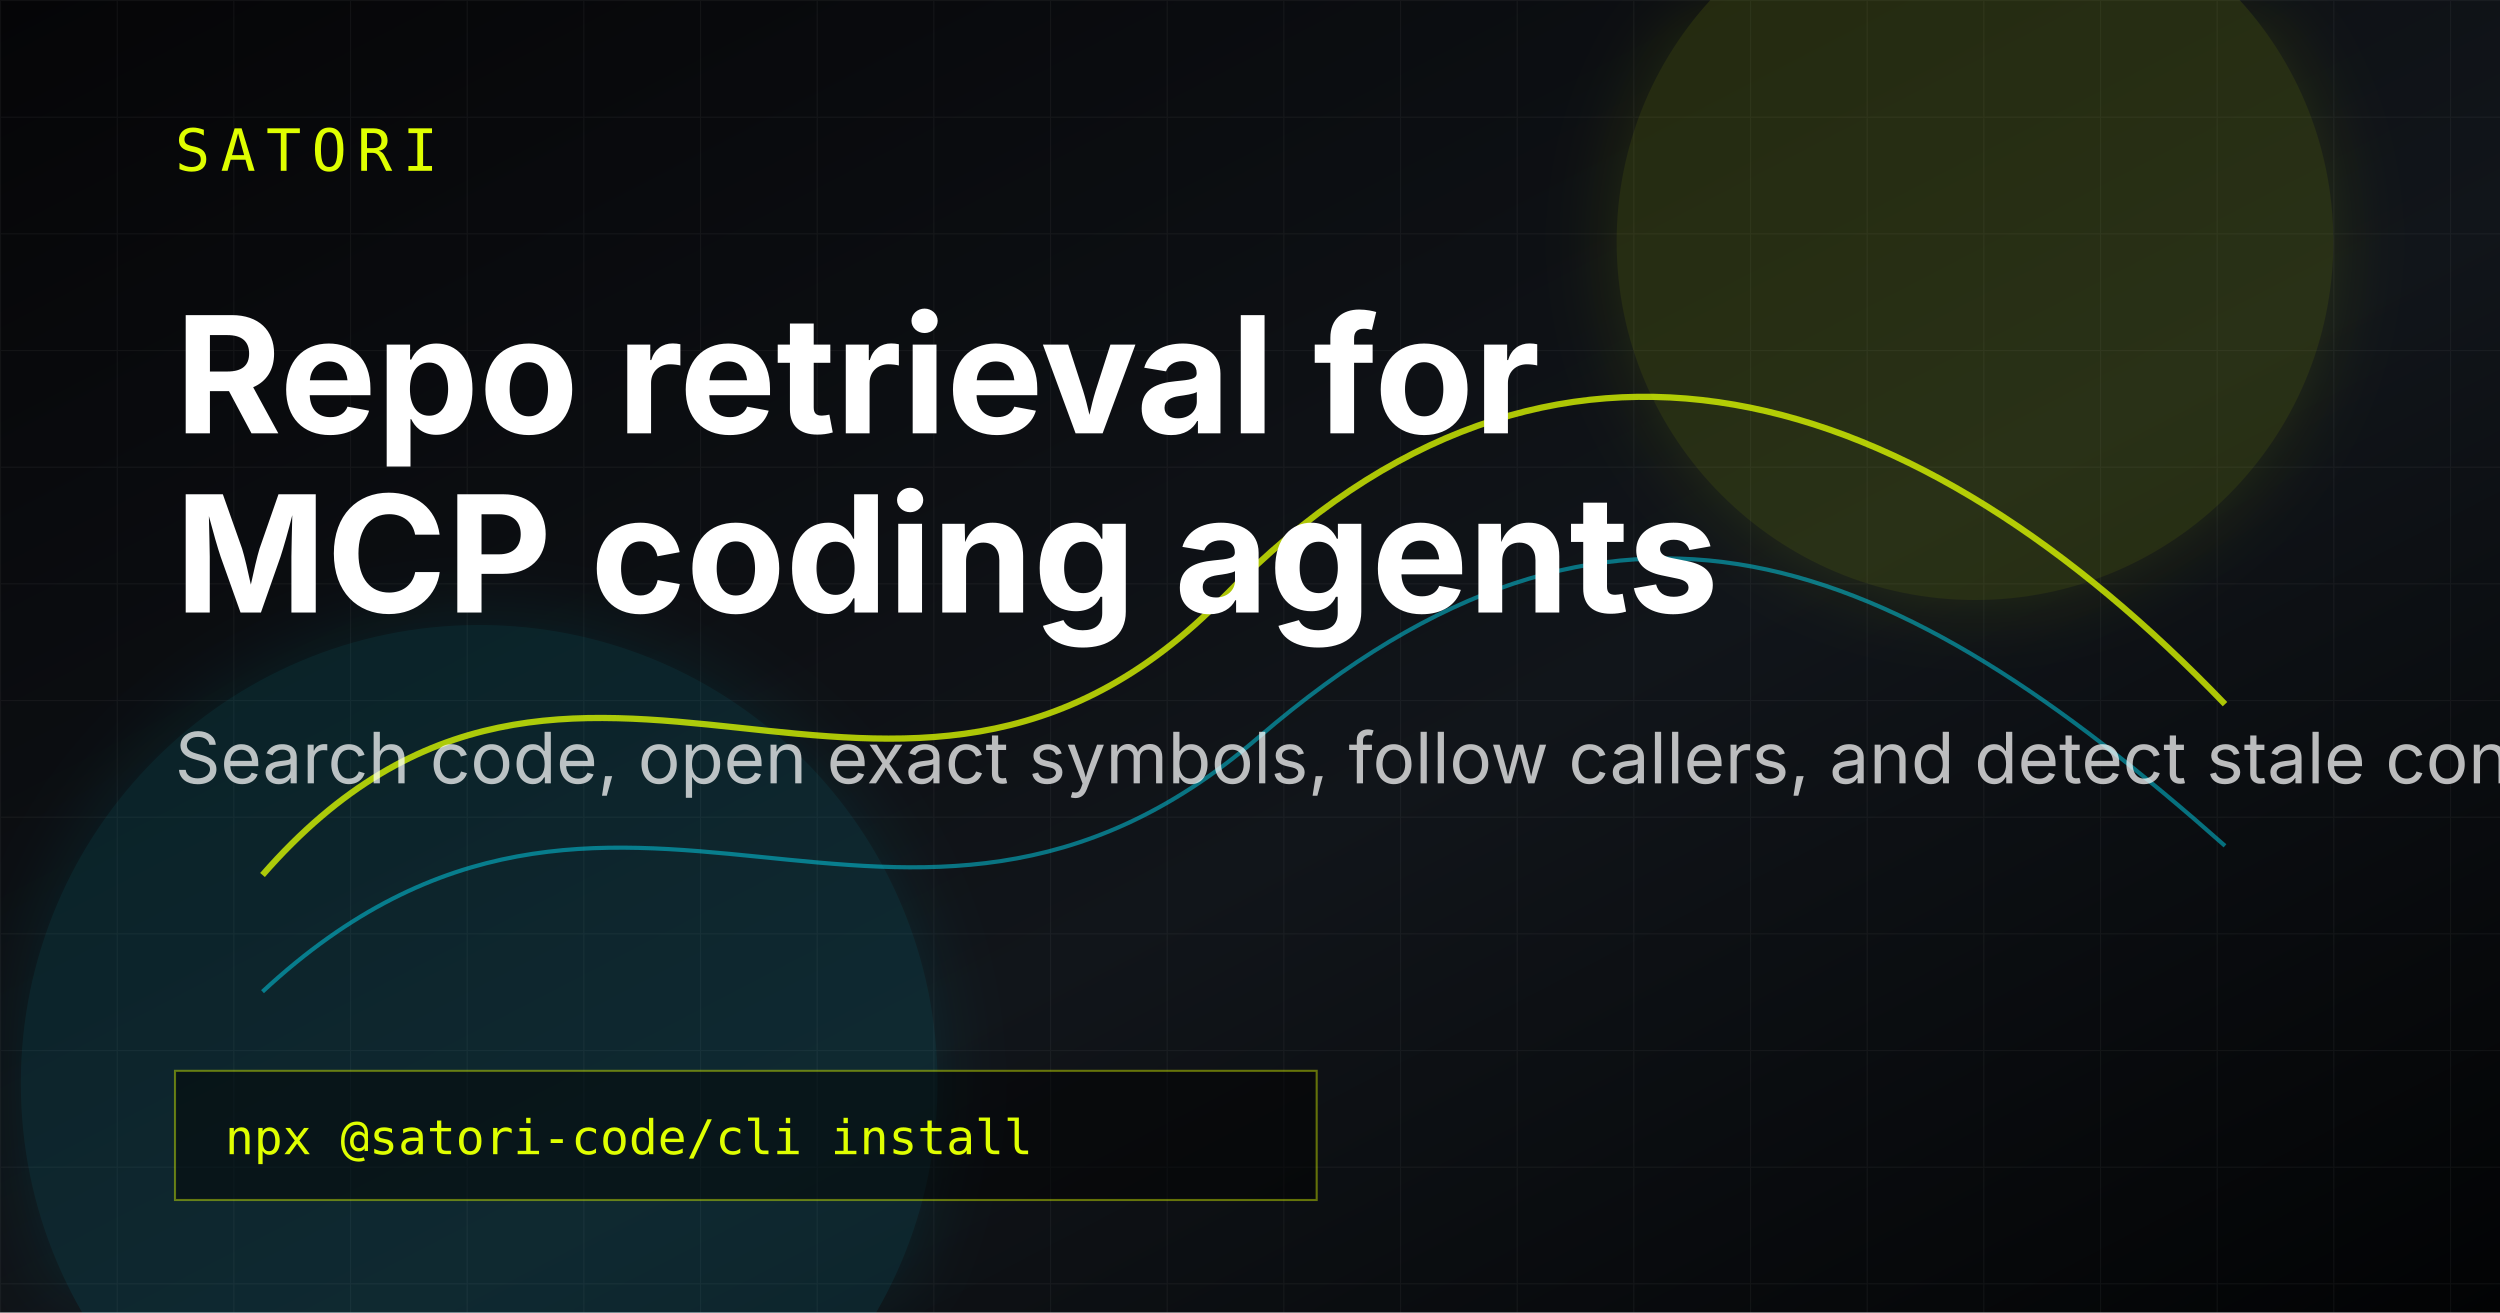
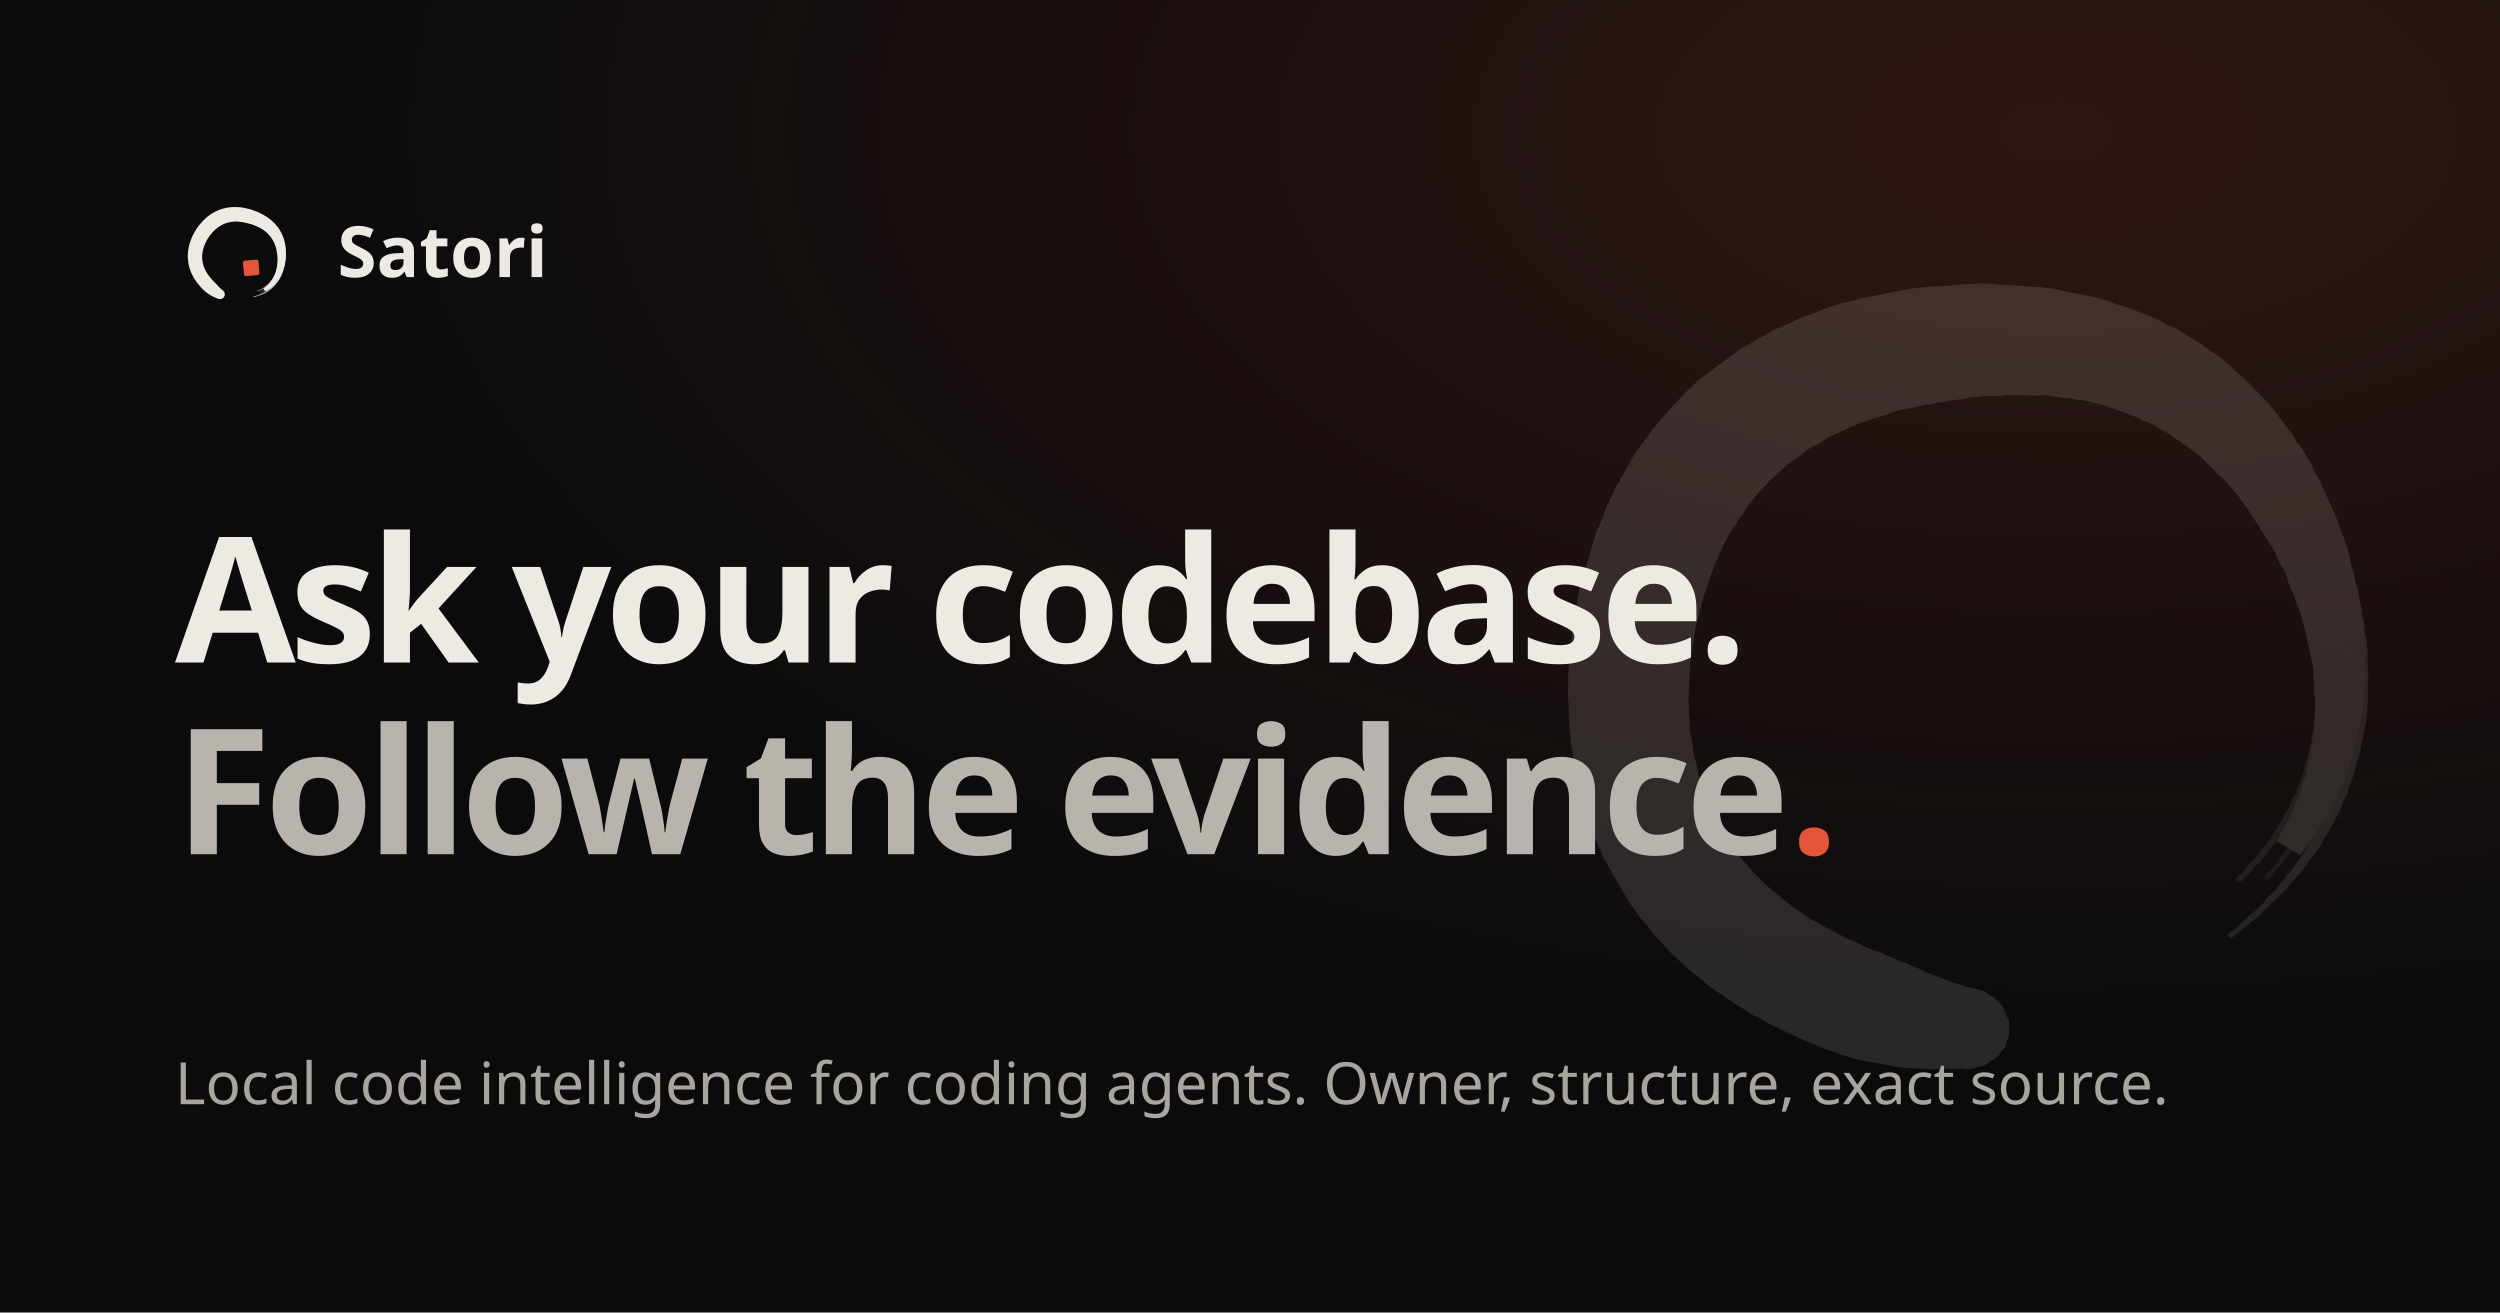
<svg xmlns="http://www.w3.org/2000/svg" width="1200" height="630" viewBox="0 0 1200 630" role="img" aria-labelledby="title desc">
  <defs>
-     <linearGradient id="bg" x1="0" y1="0" x2="1" y2="1">
-       <stop offset="0" stop-color="#050507" />
-       <stop offset="0.58" stop-color="#11151a" />
-       <stop offset="1" stop-color="#020304" />
-     </linearGradient>
-     <pattern id="grid" width="56" height="56" patternUnits="userSpaceOnUse">
-       <path d="M 56 0 L 0 0 0 56" fill="none" stroke="rgba(255,255,255,0.08)" stroke-width="1" />
-     </pattern>
-     <filter id="glow" x="-40%" y="-40%" width="180%" height="180%">
-       <feGaussianBlur stdDeviation="18" result="blur" />
-       <feMerge>
-         <feMergeNode in="blur" />
-         <feMergeNode in="SourceGraphic" />
-       </feMerge>
-     </filter>
+     <radialGradient id="glow" cx="0.82" cy="0.1" r="0.7">
+       <stop offset="0" stop-color="#e5553b" stop-opacity="0.16" />
+       <stop offset="1" stop-color="#e5553b" stop-opacity="0" />
+     </radialGradient>
  </defs>
-   <rect width="1200" height="630" fill="url(#bg)" />
-   <rect width="1200" height="630" fill="url(#grid)" opacity="0.55" />
-   <circle cx="948" cy="116" r="172" fill="#dfff00" opacity="0.12" filter="url(#glow)" />
-   <circle cx="230" cy="520" r="220" fill="#00e5ff" opacity="0.1" filter="url(#glow)" />
-   <path d="M 126 420 C 276 248, 430 448, 588 286 S 922 186, 1068 338" fill="none" stroke="#dfff00" stroke-width="3" opacity="0.76" />
-   <path d="M 126 476 C 296 318, 432 502, 604 354 S 910 266, 1068 406" fill="none" stroke="#00e5ff" stroke-width="2" opacity="0.46" />
-   <g transform="translate(84 82)">
-     <text x="0" y="0" fill="#dfff00" font-family="ui-monospace, SFMono-Regular, Menlo, Consolas, monospace" font-size="28" letter-spacing="5">SATORI</text>
-     <text x="0" y="126" fill="#ffffff" font-family="Inter, ui-sans-serif, system-ui, -apple-system, Segoe UI, sans-serif" font-size="78" font-weight="700">Repo retrieval for</text>
-     <text x="0" y="212" fill="#ffffff" font-family="Inter, ui-sans-serif, system-ui, -apple-system, Segoe UI, sans-serif" font-size="78" font-weight="700">MCP coding agents</text>
-     <text x="0" y="294" fill="rgba(255,255,255,0.72)" font-family="Inter, ui-sans-serif, system-ui, -apple-system, Segoe UI, sans-serif" font-size="34">Search code, open exact symbols, follow callers, and detect stale context before edits.</text>
+   <rect width="1200" height="630" fill="#0b0b0c" />
+   <rect width="1200" height="630" fill="url(#glow)" />
+   <g transform="translate(700 70) scale(5.1) rotate(-24 50 50)" fill="#edeae3" opacity="0.13">
+     <path d="M32.6,82.6 L31.8,82.3 L31.0,81.9 L30.2,81.6 L29.4,81.2 L28.6,80.8 L27.8,80.4 L27.0,79.9 L26.3,79.4 L25.6,78.9 L24.8,78.4 L24.1,77.9 L23.4,77.3 L22.7,76.7 L22.1,76.1 L21.4,75.5 L20.8,74.8 L20.2,74.2 L19.6,73.5 L19.0,72.8 L18.4,72.1 L17.8,71.4 L17.3,70.7 L16.7,70.0 L16.2,69.2 L15.7,68.5 L15.2,67.7 L14.7,66.9 L14.2,66.1 L13.8,65.3 L13.4,64.5 L13.0,63.7 L12.6,62.8 L12.2,61.9 L11.9,61.1 L11.6,60.2 L11.3,59.3 L11.1,58.4 L10.8,57.5 L10.6,56.6 L10.4,55.7 L10.3,54.7 L10.2,53.8 L10.1,52.9 L10.0,51.9 L9.9,51.0 L9.9,50.1 L9.9,49.1 L10.0,48.2 L10.0,47.3 L10.1,46.3 L10.2,45.4 L10.4,44.5 L10.5,43.5 L10.7,42.6 L10.9,41.7 L11.2,40.8 L11.4,39.9 L11.7,39.0 L12.0,38.1 L12.3,37.3 L12.7,36.4 L13.0,35.5 L13.4,34.7 L13.8,33.8 L14.2,33.0 L14.7,32.2 L15.1,31.4 L15.6,30.6 L16.0,29.8 L16.5,29.0 L17.1,28.2 L17.6,27.5 L18.1,26.7 L18.7,26.0 L19.3,25.3 L19.9,24.6 L20.5,23.9 L21.1,23.2 L21.7,22.5 L22.4,21.9 L23.1,21.2 L23.7,20.6 L24.4,20.0 L25.1,19.4 L25.9,18.8 L26.6,18.3 L27.4,17.7 L28.1,17.2 L28.9,16.7 L29.7,16.3 L30.5,15.8 L31.3,15.4 L32.2,15.0 L33.0,14.6 L33.8,14.3 L34.7,13.9 L35.6,13.6 L36.4,13.3 L37.3,13.1 L38.2,12.9 L39.1,12.7 L40.0,12.5 L40.9,12.3 L41.8,12.2 L42.7,12.1 L43.6,12.0 L44.5,11.9 L45.4,11.9 L46.3,11.9 L47.2,11.9 L48.1,11.9 L49.0,12.0 L49.9,12.0 L50.8,12.1 L51.7,12.2 L52.5,12.4 L53.4,12.5 L54.3,12.7 L55.1,12.9 L56.0,13.1 L56.9,13.3 L57.7,13.5 L58.5,13.7 L59.4,14.0 L60.2,14.3 L61.0,14.6 L61.8,14.9 L62.7,15.2 L63.5,15.5 L64.3,15.8 L65.1,16.2 L65.8,16.6 L66.6,17.0 L67.4,17.4 L68.1,17.8 L68.9,18.2 L69.6,18.6 L70.4,19.1 L71.1,19.6 L71.8,20.1 L72.5,20.6 L73.2,21.1 L73.9,21.6 L74.6,22.2 L75.2,22.8 L75.9,23.4 L76.5,24.0 L77.1,24.6 L77.7,25.2 L78.3,25.9 L78.8,26.6 L79.4,27.2 L79.9,27.9 L80.4,28.7 L80.9,29.4 L81.3,30.1 L81.8,30.9 L82.2,31.6 L82.6,32.4 L82.9,33.2 L83.3,34.0 L83.6,34.8 L83.9,35.6 L84.2,36.4 L84.5,37.3 L84.7,38.1 L84.9,38.9 L85.1,39.8 L85.3,40.6 L85.4,41.5 L85.6,42.3 L85.7,43.1 L85.8,44.0 L85.8,44.8 L85.9,45.7 L85.9,46.5 L85.9,47.4 L85.9,48.2 L85.9,49.1 L85.9,49.9 L85.8,50.8 L85.8,51.6 L85.7,52.5 L85.6,53.3 L85.4,54.1 L85.3,54.9 L85.1,55.8 L85.0,56.6 L84.8,57.4 L84.6,58.2 L84.3,59.0 L84.1,59.8 L83.8,60.6 L83.6,61.4 L83.3,62.2 L82.9,62.9 L82.6,63.7 L82.3,64.4 L81.9,65.2 L81.5,65.9 L81.1,66.6 L80.6,67.3 L80.2,68.0 L79.7,68.7 L79.2,69.4 L78.7,70.0 L78.2,70.7 L77.6,71.3 L77.1,71.9 L76.5,72.5 L75.9,73.0 L75.3,73.6 L74.7,74.1 L74.0,74.6 L73.4,75.1 L72.7,75.5 L72.0,76.0 L71.3,76.4 L70.6,76.8 L69.9,77.2 L68.4,75.1 L69.0,74.6 L69.6,74.2 L70.1,73.8 L70.7,73.3 L71.2,72.8 L71.8,72.3 L72.3,71.8 L72.8,71.2 L73.3,70.7 L73.7,70.1 L74.2,69.5 L74.6,68.9 L75.0,68.3 L75.4,67.7 L75.8,67.1 L76.1,66.5 L76.5,65.8 L76.8,65.2 L77.1,64.5 L77.3,63.8 L77.6,63.1 L77.8,62.5 L78.1,61.8 L78.3,61.1 L78.4,60.4 L78.6,59.7 L78.7,59.0 L78.9,58.3 L79.0,57.6 L79.1,56.9 L79.2,56.2 L79.2,55.5 L79.3,54.8 L79.3,54.1 L79.3,53.4 L79.4,52.7 L79.4,52.0 L79.3,51.3 L79.3,50.6 L79.3,49.9 L79.2,49.3 L79.1,48.6 L79.0,47.9 L78.9,47.2 L78.8,46.5 L78.7,45.9 L78.6,45.2 L78.4,44.5 L78.3,43.9 L78.1,43.2 L77.9,42.6 L77.7,41.9 L77.4,41.3 L77.2,40.7 L76.9,40.0 L76.7,39.4 L76.4,38.8 L76.1,38.2 L75.7,37.6 L75.4,37.0 L75.0,36.5 L74.7,35.9 L74.3,35.4 L73.9,34.8 L73.5,34.3 L73.0,33.8 L72.6,33.3 L72.1,32.8 L71.7,32.4 L71.2,31.9 L70.7,31.5 L70.2,31.0 L69.7,30.6 L69.2,30.2 L68.7,29.8 L68.1,29.5 L67.6,29.1 L67.0,28.8 L66.5,28.5 L65.9,28.1 L65.4,27.8 L64.8,27.6 L64.2,27.3 L63.6,27.0 L63.1,26.8 L62.5,26.5 L61.9,26.3 L61.3,26.1 L60.7,25.8 L60.2,25.6 L59.6,25.4 L59.0,25.2 L58.4,25.1 L57.8,24.9 L57.2,24.7 L56.6,24.6 L56.0,24.4 L55.4,24.3 L54.8,24.1 L54.2,24.0 L53.6,23.9 L53.0,23.7 L52.4,23.6 L51.8,23.5 L51.2,23.5 L50.5,23.4 L49.9,23.3 L49.3,23.3 L48.7,23.2 L48.0,23.2 L47.4,23.2 L46.8,23.2 L46.1,23.2 L45.5,23.2 L44.8,23.3 L44.2,23.4 L43.6,23.4 L42.9,23.5 L42.3,23.7 L41.7,23.8 L41.0,23.9 L40.4,24.1 L39.8,24.3 L39.2,24.5 L38.6,24.7 L38.0,25.0 L37.4,25.2 L36.8,25.5 L36.2,25.8 L35.6,26.1 L35.1,26.5 L34.5,26.8 L34.0,27.2 L33.4,27.5 L32.9,27.9 L32.4,28.3 L31.9,28.7 L31.4,29.2 L30.9,29.6 L30.4,30.1 L30.0,30.5 L29.5,31.0 L29.1,31.5 L28.6,32.0 L28.2,32.5 L27.8,33.0 L27.4,33.5 L27.0,34.0 L26.6,34.5 L26.2,35.1 L25.9,35.6 L25.5,36.2 L25.2,36.7 L24.8,37.3 L24.5,37.9 L24.2,38.5 L23.9,39.1 L23.6,39.7 L23.3,40.3 L23.1,40.9 L22.8,41.5 L22.6,42.1 L22.3,42.8 L22.1,43.4 L22.0,44.0 L21.8,44.7 L21.6,45.3 L21.5,46.0 L21.4,46.7 L21.2,47.3 L21.2,48.0 L21.1,48.7 L21.0,49.4 L21.0,50.0 L21.0,50.7 L21.0,51.4 L21.1,52.1 L21.1,52.8 L21.2,53.4 L21.3,54.1 L21.4,54.8 L21.6,55.4 L21.7,56.1 L21.9,56.7 L22.1,57.4 L22.3,58.0 L22.6,58.7 L22.8,59.3 L23.1,59.9 L23.4,60.5 L23.7,61.1 L24.0,61.7 L24.3,62.3 L24.7,62.9 L25.0,63.4 L25.4,64.0 L25.8,64.5 L26.2,65.1 L26.6,65.6 L27.0,66.1 L27.4,66.6 L27.8,67.1 L28.3,67.6 L28.7,68.1 L29.1,68.6 L29.6,69.1 L30.1,69.5 L30.5,70.0 L31.0,70.5 L31.4,71.0 L31.9,71.4 L32.3,71.9 L32.8,72.4 L33.2,72.9 L33.7,73.4 L34.2,73.9 L34.7,74.4 L35.2,74.9 L35.7,75.3 L36.2,75.8 L36.7,76.1 L37.1,76.5 L37.5,76.8 L37.8,77.3 L38.1,77.7 L38.3,78.2 L38.5,78.7 L38.5,79.2 L38.5,79.8 L38.5,80.3 L38.3,80.8 L38.1,81.2 L37.9,81.6 L37.5,82.0 L37.2,82.4 L36.7,82.6 L36.3,82.9 L35.8,83.0 L35.2,83.1 L34.7,83.2 L34.2,83.1 L33.6,83.0 L33.1,82.9Z" />
+     <path d="M85.5,45.8 L85.5,46.4 L85.5,47.0 L85.6,47.6 L85.6,48.2 L85.6,48.8 L85.6,49.4 L85.6,50.0 L85.6,50.6 L85.6,51.3 L85.5,51.9 L85.5,52.5 L85.4,53.1 L85.4,53.7 L85.3,54.3 L85.2,54.9 L85.1,55.5 L85.0,56.1 L84.9,56.7 L84.8,57.3 L84.7,57.8 L84.6,58.4 L84.4,59.0 L84.3,59.6 L84.1,60.2 L83.9,60.8 L83.8,61.4 L83.6,61.9 L83.4,62.5 L83.1,63.1 L82.9,63.6 L82.7,64.2 L82.4,64.8 L82.2,65.3 L81.9,65.9 L81.7,66.4 L81.4,66.9 L81.1,67.5 L80.8,68.0 L80.5,68.5 L80.1,69.0 L79.8,69.5 L79.4,70.0 L79.1,70.5 L78.7,71.0 L78.3,71.4 L77.9,71.9 L77.5,72.4 L77.1,72.8 L76.7,73.2 L76.3,73.7 L75.8,74.1 L75.4,74.5 L75.0,74.9 L74.5,75.3 L74.0,75.7 L73.5,76.0 L73.1,76.4 L72.6,76.7 L72.1,77.1 L71.6,77.4 L71.1,77.7 L70.5,78.0 L70.0,78.3 L69.5,78.6 L69.0,78.8 L68.4,79.1 L67.9,79.3 L67.4,79.6 L66.8,79.8 L66.3,80.0 L65.7,80.2 L65.2,80.4 L64.6,80.6 L64.1,80.8 L63.5,81.0 L63.0,81.1 L62.4,81.3 L61.9,81.4 L61.3,81.6 L60.7,81.7 L60.6,81.3 L61.1,81.1 L61.7,81.0 L62.2,80.8 L62.8,80.6 L63.3,80.4 L63.8,80.3 L64.4,80.1 L64.9,79.9 L65.4,79.6 L66.0,79.4 L66.5,79.2 L67.0,78.9 L67.5,78.7 L68.0,78.4 L68.5,78.2 L69.0,77.9 L69.5,77.6 L70.0,77.3 L70.5,77.0 L71.0,76.6 L71.5,76.3 L71.9,76.0 L72.4,75.6 L72.8,75.3 L73.3,74.9 L73.7,74.5 L74.2,74.1 L74.6,73.7 L75.0,73.3 L75.4,72.9 L75.8,72.5 L76.2,72.0 L76.6,71.6 L76.9,71.1 L77.3,70.7 L77.6,70.2 L78.0,69.7 L78.3,69.2 L78.6,68.7 L78.9,68.2 L79.2,67.7 L79.5,67.2 L79.8,66.7 L80.0,66.2 L80.3,65.7 L80.5,65.1 L80.7,64.6 L81.0,64.1 L81.2,63.5 L81.4,63.0 L81.6,62.4 L81.7,61.9 L81.9,61.3 L82.1,60.8 L82.2,60.2 L82.3,59.7 L82.5,59.1 L82.6,58.5 L82.7,58.0 L82.8,57.4 L82.9,56.9 L83.0,56.3 L83.1,55.7 L83.1,55.2 L83.2,54.6 L83.2,54.0 L83.3,53.4 L83.3,52.9 L83.3,52.3 L83.3,51.7 L83.4,51.2 L83.4,50.6 L83.3,50.0 L83.3,49.5 L83.3,48.9 L83.3,48.3 L83.2,47.8 L83.2,47.2 L83.1,46.6 L83.1,46.1Z" opacity=".8" />
+     <path d="M81.8,49.8 L81.8,50.2 L81.8,50.7 L81.8,51.1 L81.8,51.5 L81.8,52.0 L81.7,52.4 L81.7,52.9 L81.6,53.3 L81.6,53.7 L81.5,54.2 L81.5,54.6 L81.4,55.1 L81.3,55.5 L81.3,55.9 L81.2,56.4 L81.1,56.8 L81.0,57.2 L80.9,57.7 L80.8,58.1 L80.7,58.5 L80.6,59.0 L80.5,59.4 L80.3,59.8 L80.2,60.2 L80.1,60.7 L79.9,61.1 L79.8,61.5 L79.6,61.9 L79.5,62.3 L79.3,62.7 L79.1,63.1 L78.9,63.5 L78.8,63.9 L78.6,64.3 L78.4,64.7 L78.2,65.1 L77.9,65.5 L77.7,65.9 L77.5,66.3 L77.3,66.7 L77.0,67.0 L76.8,67.4 L76.5,67.8 L76.3,68.1 L76.0,68.5 L75.7,68.9 L75.4,69.2 L75.2,69.5 L74.9,69.9 L74.6,70.2 L74.3,70.5 L74.0,70.8 L73.7,71.2 L73.3,71.5 L73.0,71.8 L72.7,72.1 L72.4,72.4 L72.0,72.6 L71.7,72.9 L71.3,73.2 L71.0,73.4 L70.6,73.7 L70.3,73.9 L69.9,74.2 L69.5,74.4 L69.2,74.7 L68.8,74.9 L68.4,75.1 L68.0,75.3 L67.6,75.5 L67.2,75.7 L66.9,75.9 L66.5,76.1 L66.1,76.3 L65.7,76.4 L65.3,76.6 L64.9,76.8 L64.5,76.9 L64.1,77.1 L63.7,77.2 L63.4,76.8 L63.8,76.6 L64.2,76.5 L64.6,76.3 L65.0,76.1 L65.4,75.9 L65.8,75.8 L66.1,75.6 L66.5,75.4 L66.9,75.2 L67.3,75.0 L67.6,74.8 L68.0,74.6 L68.4,74.3 L68.7,74.1 L69.1,73.9 L69.4,73.6 L69.8,73.4 L70.1,73.1 L70.4,72.9 L70.8,72.6 L71.1,72.3 L71.4,72.0 L71.8,71.8 L72.1,71.5 L72.4,71.2 L72.7,70.9 L73.0,70.6 L73.3,70.2 L73.6,69.9 L73.8,69.6 L74.1,69.3 L74.4,68.9 L74.6,68.6 L74.9,68.2 L75.2,67.9 L75.4,67.5 L75.6,67.2 L75.9,66.8 L76.1,66.5 L76.3,66.1 L76.5,65.7 L76.7,65.3 L76.9,65.0 L77.1,64.6 L77.3,64.2 L77.5,63.8 L77.7,63.4 L77.8,63.0 L78.0,62.6 L78.1,62.2 L78.3,61.8 L78.4,61.4 L78.6,61.0 L78.7,60.6 L78.8,60.2 L78.9,59.8 L79.0,59.4 L79.1,59.0 L79.2,58.6 L79.3,58.1 L79.4,57.7 L79.5,57.3 L79.6,56.9 L79.7,56.5 L79.7,56.1 L79.8,55.6 L79.8,55.2 L79.9,54.8 L79.9,54.4 L80.0,54.0 L80.0,53.6 L80.0,53.1 L80.1,52.7 L80.1,52.3 L80.1,51.9 L80.1,51.5 L80.1,51.0 L80.1,50.6 L80.1,50.2 L80.1,49.8Z" opacity=".6" />
+     <path d="M82.7,57.2 L82.6,57.6 L82.5,58.1 L82.4,58.5 L82.3,59.0 L82.2,59.4 L82.0,59.9 L81.9,60.3 L81.8,60.8 L81.6,61.2 L81.5,61.6 L81.3,62.1 L81.2,62.5 L81.0,63.0 L80.8,63.4 L80.6,63.8 L80.4,64.2 L80.2,64.7 L80.0,65.1 L79.8,65.5 L79.6,65.9 L79.4,66.3 L79.2,66.7 L78.9,67.1 L78.7,67.5 L78.4,67.9 L78.2,68.3 L77.9,68.7 L77.6,69.1 L77.4,69.5 L77.1,69.8 L76.8,70.2 L76.5,70.6 L76.2,70.9 L75.9,71.3 L75.6,71.6 L75.2,72.0 L74.9,72.3 L74.6,72.6 L74.3,72.9 L73.9,73.2 L73.6,73.6 L73.2,73.9 L72.8,74.1 L72.5,74.4 L72.1,74.7 L71.7,75.0 L71.4,75.3 L71.0,75.5 L70.6,75.8 L70.2,76.0 L69.8,76.3 L69.4,76.5 L69.0,76.7 L68.6,76.9 L68.2,77.1 L67.8,77.3 L67.4,77.5 L67.0,77.7 L66.6,77.9 L66.1,78.1 L65.9,77.7 L66.3,77.5 L66.7,77.4 L67.1,77.2 L67.5,77.0 L67.9,76.7 L68.3,76.5 L68.7,76.3 L69.1,76.1 L69.5,75.8 L69.9,75.6 L70.2,75.3 L70.6,75.1 L71.0,74.8 L71.4,74.5 L71.7,74.3 L72.1,74.0 L72.4,73.7 L72.8,73.4 L73.1,73.1 L73.4,72.8 L73.8,72.5 L74.1,72.2 L74.4,71.8 L74.7,71.5 L75.0,71.2 L75.3,70.8 L75.6,70.5 L75.9,70.1 L76.2,69.7 L76.5,69.4 L76.7,69.0 L77.0,68.6 L77.2,68.3 L77.5,67.9 L77.7,67.5 L78.0,67.1 L78.2,66.7 L78.4,66.3 L78.6,65.9 L78.8,65.5 L79.0,65.1 L79.2,64.7 L79.4,64.3 L79.6,63.8 L79.8,63.4 L79.9,63.0 L80.1,62.6 L80.2,62.2 L80.4,61.7 L80.5,61.3 L80.7,60.9 L80.8,60.4 L80.9,60.0 L81.0,59.6 L81.1,59.1 L81.2,58.7 L81.3,58.2 L81.4,57.8 L81.5,57.4 L81.6,56.9Z" opacity=".45" />
  </g>
-   <g transform="translate(84 514)">
-     <rect width="548" height="62" fill="rgba(0,0,0,0.46)" stroke="rgba(223,255,0,0.42)" />
-     <text x="24" y="40" fill="#dfff00" font-family="ui-monospace, SFMono-Regular, Menlo, Consolas, monospace" font-size="23">npx @satori-code/cli install</text>
+   <g transform="translate(84 92)">
+     <g transform="scale(0.62)" fill="#edeae3">
+       <path d="M32.6,82.6 L31.8,82.3 L31.0,81.9 L30.2,81.6 L29.4,81.2 L28.6,80.8 L27.8,80.4 L27.0,79.9 L26.3,79.4 L25.6,78.9 L24.8,78.4 L24.1,77.9 L23.4,77.3 L22.7,76.7 L22.1,76.1 L21.4,75.5 L20.8,74.8 L20.2,74.2 L19.6,73.5 L19.0,72.8 L18.4,72.1 L17.8,71.4 L17.3,70.7 L16.7,70.0 L16.2,69.2 L15.7,68.5 L15.2,67.7 L14.7,66.9 L14.2,66.1 L13.8,65.3 L13.4,64.5 L13.0,63.7 L12.6,62.8 L12.2,61.9 L11.9,61.1 L11.6,60.2 L11.3,59.3 L11.1,58.4 L10.8,57.5 L10.6,56.6 L10.4,55.7 L10.3,54.7 L10.2,53.8 L10.1,52.9 L10.0,51.9 L9.9,51.0 L9.9,50.1 L9.9,49.1 L10.0,48.2 L10.0,47.3 L10.1,46.3 L10.2,45.4 L10.4,44.5 L10.5,43.5 L10.7,42.6 L10.9,41.7 L11.2,40.8 L11.4,39.9 L11.7,39.0 L12.0,38.1 L12.3,37.3 L12.7,36.4 L13.0,35.5 L13.4,34.7 L13.8,33.8 L14.2,33.0 L14.7,32.2 L15.1,31.4 L15.6,30.6 L16.0,29.8 L16.5,29.0 L17.1,28.2 L17.6,27.5 L18.1,26.7 L18.7,26.0 L19.3,25.3 L19.9,24.6 L20.5,23.9 L21.1,23.2 L21.7,22.5 L22.4,21.9 L23.1,21.2 L23.7,20.6 L24.4,20.0 L25.1,19.4 L25.9,18.8 L26.6,18.3 L27.4,17.7 L28.1,17.2 L28.9,16.7 L29.7,16.3 L30.5,15.8 L31.3,15.4 L32.2,15.0 L33.0,14.6 L33.8,14.3 L34.7,13.9 L35.6,13.6 L36.4,13.3 L37.3,13.1 L38.2,12.9 L39.1,12.7 L40.0,12.5 L40.9,12.3 L41.8,12.2 L42.7,12.1 L43.6,12.0 L44.5,11.9 L45.4,11.9 L46.3,11.9 L47.2,11.9 L48.1,11.9 L49.0,12.0 L49.9,12.0 L50.8,12.1 L51.7,12.2 L52.5,12.4 L53.4,12.5 L54.3,12.7 L55.1,12.9 L56.0,13.1 L56.9,13.3 L57.7,13.5 L58.5,13.7 L59.4,14.0 L60.2,14.3 L61.0,14.6 L61.8,14.9 L62.7,15.2 L63.5,15.5 L64.3,15.8 L65.1,16.2 L65.8,16.6 L66.6,17.0 L67.4,17.4 L68.1,17.8 L68.9,18.2 L69.6,18.6 L70.4,19.1 L71.1,19.6 L71.8,20.1 L72.5,20.6 L73.2,21.1 L73.9,21.6 L74.6,22.2 L75.2,22.8 L75.9,23.4 L76.5,24.0 L77.1,24.6 L77.7,25.2 L78.3,25.9 L78.8,26.6 L79.4,27.2 L79.9,27.9 L80.4,28.7 L80.9,29.4 L81.3,30.1 L81.8,30.9 L82.2,31.6 L82.6,32.4 L82.9,33.2 L83.3,34.0 L83.6,34.8 L83.9,35.6 L84.2,36.4 L84.5,37.3 L84.7,38.1 L84.9,38.9 L85.1,39.8 L85.3,40.6 L85.4,41.5 L85.6,42.3 L85.7,43.1 L85.8,44.0 L85.8,44.8 L85.9,45.7 L85.9,46.5 L85.9,47.4 L85.9,48.2 L85.9,49.1 L85.9,49.9 L85.8,50.8 L85.8,51.6 L85.7,52.5 L85.6,53.3 L85.4,54.1 L85.3,54.9 L85.1,55.8 L85.0,56.6 L84.8,57.4 L84.6,58.2 L84.3,59.0 L84.1,59.8 L83.8,60.6 L83.6,61.4 L83.3,62.2 L82.9,62.9 L82.6,63.7 L82.3,64.4 L81.9,65.2 L81.5,65.9 L81.1,66.6 L80.6,67.3 L80.2,68.0 L79.7,68.7 L79.2,69.4 L78.7,70.0 L78.2,70.7 L77.6,71.3 L77.1,71.9 L76.5,72.5 L75.9,73.0 L75.3,73.6 L74.7,74.1 L74.0,74.6 L73.4,75.1 L72.7,75.5 L72.0,76.0 L71.3,76.4 L70.6,76.8 L69.9,77.2 L68.4,75.1 L69.0,74.6 L69.6,74.2 L70.1,73.8 L70.7,73.3 L71.2,72.8 L71.8,72.3 L72.3,71.8 L72.8,71.2 L73.3,70.7 L73.7,70.1 L74.2,69.5 L74.6,68.9 L75.0,68.3 L75.4,67.7 L75.8,67.1 L76.1,66.5 L76.5,65.8 L76.8,65.2 L77.1,64.5 L77.3,63.8 L77.6,63.1 L77.8,62.5 L78.1,61.8 L78.3,61.1 L78.4,60.4 L78.6,59.7 L78.7,59.0 L78.9,58.3 L79.0,57.6 L79.1,56.9 L79.2,56.2 L79.2,55.5 L79.3,54.8 L79.3,54.1 L79.3,53.4 L79.4,52.7 L79.4,52.0 L79.3,51.3 L79.3,50.6 L79.3,49.9 L79.2,49.3 L79.1,48.6 L79.0,47.9 L78.9,47.2 L78.8,46.5 L78.7,45.9 L78.6,45.2 L78.4,44.5 L78.3,43.9 L78.1,43.2 L77.9,42.6 L77.7,41.9 L77.4,41.3 L77.2,40.7 L76.9,40.0 L76.7,39.4 L76.4,38.8 L76.1,38.2 L75.7,37.6 L75.4,37.0 L75.0,36.5 L74.7,35.9 L74.3,35.4 L73.9,34.8 L73.5,34.3 L73.0,33.8 L72.6,33.3 L72.1,32.8 L71.7,32.4 L71.2,31.9 L70.7,31.5 L70.2,31.0 L69.7,30.6 L69.2,30.2 L68.7,29.8 L68.1,29.5 L67.6,29.1 L67.0,28.8 L66.5,28.5 L65.9,28.1 L65.4,27.8 L64.8,27.6 L64.2,27.3 L63.6,27.0 L63.1,26.8 L62.5,26.5 L61.9,26.3 L61.3,26.1 L60.7,25.8 L60.2,25.6 L59.6,25.4 L59.0,25.2 L58.4,25.1 L57.8,24.9 L57.2,24.7 L56.6,24.6 L56.0,24.4 L55.4,24.3 L54.8,24.1 L54.2,24.0 L53.6,23.9 L53.0,23.7 L52.4,23.6 L51.8,23.5 L51.2,23.5 L50.5,23.4 L49.9,23.3 L49.3,23.3 L48.7,23.2 L48.0,23.2 L47.4,23.2 L46.8,23.2 L46.1,23.2 L45.5,23.2 L44.8,23.3 L44.2,23.4 L43.6,23.4 L42.9,23.5 L42.3,23.7 L41.7,23.8 L41.0,23.9 L40.4,24.1 L39.8,24.3 L39.2,24.5 L38.6,24.7 L38.0,25.0 L37.4,25.2 L36.8,25.5 L36.2,25.8 L35.6,26.1 L35.1,26.5 L34.5,26.8 L34.0,27.2 L33.4,27.5 L32.9,27.9 L32.4,28.3 L31.9,28.7 L31.4,29.2 L30.9,29.6 L30.4,30.1 L30.0,30.5 L29.5,31.0 L29.1,31.5 L28.6,32.0 L28.2,32.5 L27.8,33.0 L27.4,33.5 L27.0,34.0 L26.6,34.5 L26.2,35.1 L25.9,35.6 L25.5,36.2 L25.2,36.7 L24.8,37.3 L24.5,37.9 L24.2,38.5 L23.9,39.1 L23.6,39.7 L23.3,40.3 L23.1,40.9 L22.8,41.5 L22.6,42.1 L22.3,42.8 L22.1,43.4 L22.0,44.0 L21.8,44.7 L21.6,45.3 L21.5,46.0 L21.4,46.7 L21.2,47.3 L21.2,48.0 L21.1,48.7 L21.0,49.4 L21.0,50.0 L21.0,50.7 L21.0,51.4 L21.1,52.1 L21.1,52.8 L21.2,53.4 L21.3,54.1 L21.4,54.8 L21.6,55.4 L21.7,56.1 L21.9,56.7 L22.1,57.4 L22.3,58.0 L22.6,58.7 L22.8,59.3 L23.1,59.9 L23.4,60.5 L23.7,61.1 L24.0,61.7 L24.3,62.3 L24.7,62.9 L25.0,63.4 L25.4,64.0 L25.8,64.5 L26.2,65.1 L26.6,65.6 L27.0,66.1 L27.4,66.6 L27.8,67.1 L28.3,67.6 L28.7,68.1 L29.1,68.6 L29.6,69.1 L30.1,69.5 L30.5,70.0 L31.0,70.5 L31.4,71.0 L31.9,71.4 L32.3,71.9 L32.8,72.4 L33.2,72.9 L33.7,73.4 L34.2,73.9 L34.7,74.4 L35.2,74.9 L35.7,75.3 L36.2,75.8 L36.7,76.1 L37.1,76.5 L37.5,76.8 L37.8,77.3 L38.1,77.7 L38.3,78.2 L38.5,78.7 L38.5,79.2 L38.5,79.8 L38.5,80.3 L38.3,80.8 L38.1,81.2 L37.9,81.6 L37.5,82.0 L37.2,82.4 L36.7,82.6 L36.3,82.9 L35.8,83.0 L35.2,83.1 L34.7,83.2 L34.2,83.1 L33.6,83.0 L33.1,82.9Z" />
+       <path d="M85.5,45.8 L85.5,46.4 L85.5,47.0 L85.6,47.6 L85.6,48.2 L85.6,48.8 L85.6,49.4 L85.6,50.0 L85.6,50.6 L85.6,51.3 L85.5,51.9 L85.5,52.5 L85.4,53.1 L85.4,53.7 L85.3,54.3 L85.2,54.9 L85.1,55.5 L85.0,56.1 L84.9,56.7 L84.8,57.3 L84.7,57.8 L84.6,58.4 L84.4,59.0 L84.3,59.6 L84.1,60.2 L83.9,60.8 L83.8,61.4 L83.6,61.9 L83.4,62.5 L83.1,63.1 L82.9,63.6 L82.7,64.2 L82.4,64.8 L82.2,65.3 L81.9,65.9 L81.7,66.4 L81.4,66.9 L81.1,67.5 L80.8,68.0 L80.5,68.5 L80.1,69.0 L79.8,69.5 L79.4,70.0 L79.1,70.5 L78.7,71.0 L78.3,71.4 L77.9,71.9 L77.5,72.4 L77.1,72.8 L76.7,73.2 L76.3,73.7 L75.8,74.1 L75.4,74.5 L75.0,74.9 L74.5,75.3 L74.0,75.7 L73.5,76.0 L73.1,76.4 L72.6,76.7 L72.1,77.1 L71.6,77.4 L71.1,77.7 L70.5,78.0 L70.0,78.3 L69.5,78.6 L69.0,78.8 L68.4,79.1 L67.9,79.3 L67.4,79.6 L66.8,79.8 L66.3,80.0 L65.7,80.2 L65.2,80.4 L64.6,80.6 L64.1,80.8 L63.5,81.0 L63.0,81.1 L62.4,81.3 L61.9,81.4 L61.3,81.6 L60.7,81.7 L60.6,81.3 L61.1,81.1 L61.7,81.0 L62.2,80.8 L62.8,80.6 L63.3,80.4 L63.8,80.3 L64.4,80.1 L64.9,79.9 L65.4,79.6 L66.0,79.4 L66.5,79.2 L67.0,78.9 L67.5,78.7 L68.0,78.4 L68.5,78.2 L69.0,77.9 L69.5,77.6 L70.0,77.3 L70.5,77.0 L71.0,76.6 L71.5,76.3 L71.9,76.0 L72.4,75.6 L72.8,75.3 L73.3,74.9 L73.7,74.5 L74.2,74.1 L74.6,73.7 L75.0,73.3 L75.4,72.9 L75.8,72.5 L76.2,72.0 L76.6,71.6 L76.9,71.1 L77.3,70.7 L77.6,70.2 L78.0,69.7 L78.3,69.2 L78.6,68.7 L78.9,68.2 L79.2,67.7 L79.5,67.2 L79.8,66.7 L80.0,66.2 L80.3,65.7 L80.5,65.1 L80.7,64.6 L81.0,64.1 L81.2,63.5 L81.4,63.0 L81.6,62.4 L81.7,61.9 L81.9,61.3 L82.1,60.8 L82.2,60.2 L82.3,59.7 L82.5,59.1 L82.6,58.5 L82.7,58.0 L82.8,57.4 L82.9,56.9 L83.0,56.3 L83.1,55.7 L83.1,55.2 L83.2,54.6 L83.2,54.0 L83.3,53.4 L83.3,52.9 L83.3,52.3 L83.3,51.7 L83.4,51.2 L83.4,50.6 L83.3,50.0 L83.3,49.5 L83.3,48.9 L83.3,48.3 L83.2,47.8 L83.2,47.2 L83.1,46.6 L83.1,46.1Z" opacity=".8" />
+       <path d="M81.8,49.8 L81.8,50.2 L81.8,50.7 L81.8,51.1 L81.8,51.5 L81.8,52.0 L81.7,52.4 L81.7,52.9 L81.6,53.3 L81.6,53.7 L81.5,54.2 L81.5,54.6 L81.4,55.1 L81.3,55.5 L81.3,55.9 L81.2,56.4 L81.1,56.8 L81.0,57.2 L80.9,57.7 L80.8,58.1 L80.7,58.5 L80.6,59.0 L80.5,59.4 L80.3,59.8 L80.2,60.2 L80.1,60.7 L79.9,61.1 L79.8,61.5 L79.6,61.9 L79.5,62.3 L79.3,62.7 L79.1,63.1 L78.9,63.5 L78.8,63.9 L78.6,64.3 L78.4,64.7 L78.2,65.1 L77.9,65.5 L77.7,65.9 L77.5,66.3 L77.3,66.7 L77.0,67.0 L76.8,67.4 L76.5,67.8 L76.3,68.1 L76.0,68.5 L75.7,68.9 L75.4,69.2 L75.2,69.5 L74.9,69.9 L74.6,70.2 L74.3,70.5 L74.0,70.8 L73.7,71.2 L73.3,71.5 L73.0,71.8 L72.7,72.1 L72.4,72.4 L72.0,72.6 L71.7,72.9 L71.3,73.2 L71.0,73.4 L70.6,73.7 L70.3,73.9 L69.9,74.2 L69.5,74.4 L69.2,74.7 L68.8,74.9 L68.4,75.1 L68.0,75.3 L67.6,75.5 L67.2,75.7 L66.9,75.9 L66.5,76.1 L66.1,76.3 L65.7,76.4 L65.3,76.6 L64.9,76.8 L64.5,76.9 L64.1,77.1 L63.7,77.2 L63.4,76.8 L63.8,76.6 L64.2,76.5 L64.6,76.3 L65.0,76.1 L65.4,75.9 L65.8,75.8 L66.1,75.6 L66.5,75.4 L66.9,75.2 L67.3,75.0 L67.6,74.8 L68.0,74.6 L68.4,74.3 L68.7,74.1 L69.1,73.9 L69.4,73.6 L69.8,73.4 L70.1,73.1 L70.4,72.9 L70.8,72.6 L71.1,72.3 L71.4,72.0 L71.8,71.8 L72.1,71.5 L72.4,71.2 L72.7,70.9 L73.0,70.6 L73.3,70.2 L73.6,69.9 L73.8,69.6 L74.1,69.3 L74.4,68.9 L74.6,68.6 L74.9,68.2 L75.2,67.9 L75.4,67.5 L75.6,67.2 L75.9,66.8 L76.1,66.5 L76.3,66.1 L76.5,65.7 L76.7,65.3 L76.9,65.0 L77.1,64.6 L77.3,64.2 L77.5,63.8 L77.7,63.4 L77.8,63.0 L78.0,62.6 L78.1,62.2 L78.3,61.8 L78.4,61.4 L78.6,61.0 L78.7,60.6 L78.8,60.2 L78.9,59.8 L79.0,59.4 L79.1,59.0 L79.2,58.6 L79.3,58.1 L79.4,57.7 L79.5,57.3 L79.6,56.9 L79.7,56.5 L79.7,56.1 L79.8,55.6 L79.8,55.2 L79.9,54.8 L79.9,54.4 L80.0,54.0 L80.0,53.6 L80.0,53.1 L80.1,52.7 L80.1,52.3 L80.1,51.9 L80.1,51.5 L80.1,51.0 L80.1,50.6 L80.1,50.2 L80.1,49.8Z" opacity=".6" />
+       <path d="M82.7,57.2 L82.6,57.6 L82.5,58.1 L82.4,58.5 L82.3,59.0 L82.2,59.4 L82.0,59.9 L81.9,60.3 L81.8,60.8 L81.6,61.2 L81.5,61.6 L81.3,62.1 L81.2,62.5 L81.0,63.0 L80.8,63.4 L80.6,63.8 L80.4,64.2 L80.2,64.7 L80.0,65.1 L79.8,65.5 L79.6,65.9 L79.4,66.3 L79.2,66.7 L78.9,67.1 L78.7,67.5 L78.4,67.9 L78.2,68.3 L77.9,68.7 L77.6,69.1 L77.4,69.5 L77.1,69.8 L76.8,70.2 L76.5,70.6 L76.2,70.9 L75.9,71.3 L75.6,71.6 L75.2,72.0 L74.9,72.3 L74.6,72.6 L74.3,72.9 L73.9,73.2 L73.6,73.6 L73.2,73.9 L72.8,74.1 L72.5,74.4 L72.1,74.7 L71.7,75.0 L71.4,75.3 L71.0,75.5 L70.6,75.8 L70.2,76.0 L69.8,76.3 L69.4,76.5 L69.0,76.7 L68.6,76.9 L68.2,77.1 L67.8,77.3 L67.4,77.5 L67.0,77.7 L66.6,77.9 L66.1,78.1 L65.9,77.7 L66.3,77.5 L66.7,77.4 L67.1,77.2 L67.5,77.0 L67.9,76.7 L68.3,76.5 L68.7,76.3 L69.1,76.1 L69.5,75.8 L69.9,75.6 L70.2,75.3 L70.6,75.1 L71.0,74.8 L71.4,74.5 L71.7,74.3 L72.1,74.0 L72.4,73.7 L72.8,73.4 L73.1,73.1 L73.4,72.8 L73.8,72.5 L74.1,72.2 L74.4,71.8 L74.7,71.5 L75.0,71.2 L75.3,70.8 L75.6,70.5 L75.9,70.1 L76.2,69.7 L76.5,69.4 L76.7,69.0 L77.0,68.6 L77.2,68.3 L77.5,67.9 L77.7,67.5 L78.0,67.1 L78.2,66.7 L78.4,66.3 L78.6,65.9 L78.8,65.5 L79.0,65.1 L79.2,64.7 L79.4,64.3 L79.6,63.8 L79.8,63.4 L79.9,63.0 L80.1,62.6 L80.2,62.2 L80.4,61.7 L80.5,61.3 L80.7,60.9 L80.8,60.4 L80.9,60.0 L81.0,59.6 L81.1,59.1 L81.2,58.7 L81.3,58.2 L81.4,57.8 L81.5,57.4 L81.6,56.9Z" opacity=".45" />
+       <rect x="53" y="53" width="12" height="12" rx="1.6" fill="#e5553b" transform="rotate(-5 59 59)" />
+     </g>
+     <text x="78" y="41" fill="#edeae3" font-family="Bricolage Grotesque, ui-sans-serif, system-ui, sans-serif" font-size="34" font-weight="600">Satori</text>
  </g>
+   <g transform="translate(84 318)" font-family="Bricolage Grotesque, ui-sans-serif, system-ui, sans-serif" font-weight="700" letter-spacing="-3">
+     <text x="0" y="0" fill="#edeae3" font-size="84">Ask your codebase.</text>
+     <text x="0" y="92" fill="#b8b4ad" font-size="84">Follow the evidence<tspan fill="#e5553b">.</tspan>
+     </text>
+   </g>
+   <text x="84" y="530" fill="#a9a59e" font-family="IBM Plex Sans, ui-sans-serif, system-ui, sans-serif" font-size="28">Local code intelligence for coding agents. Owner, structure, exact source.</text>
</svg>
